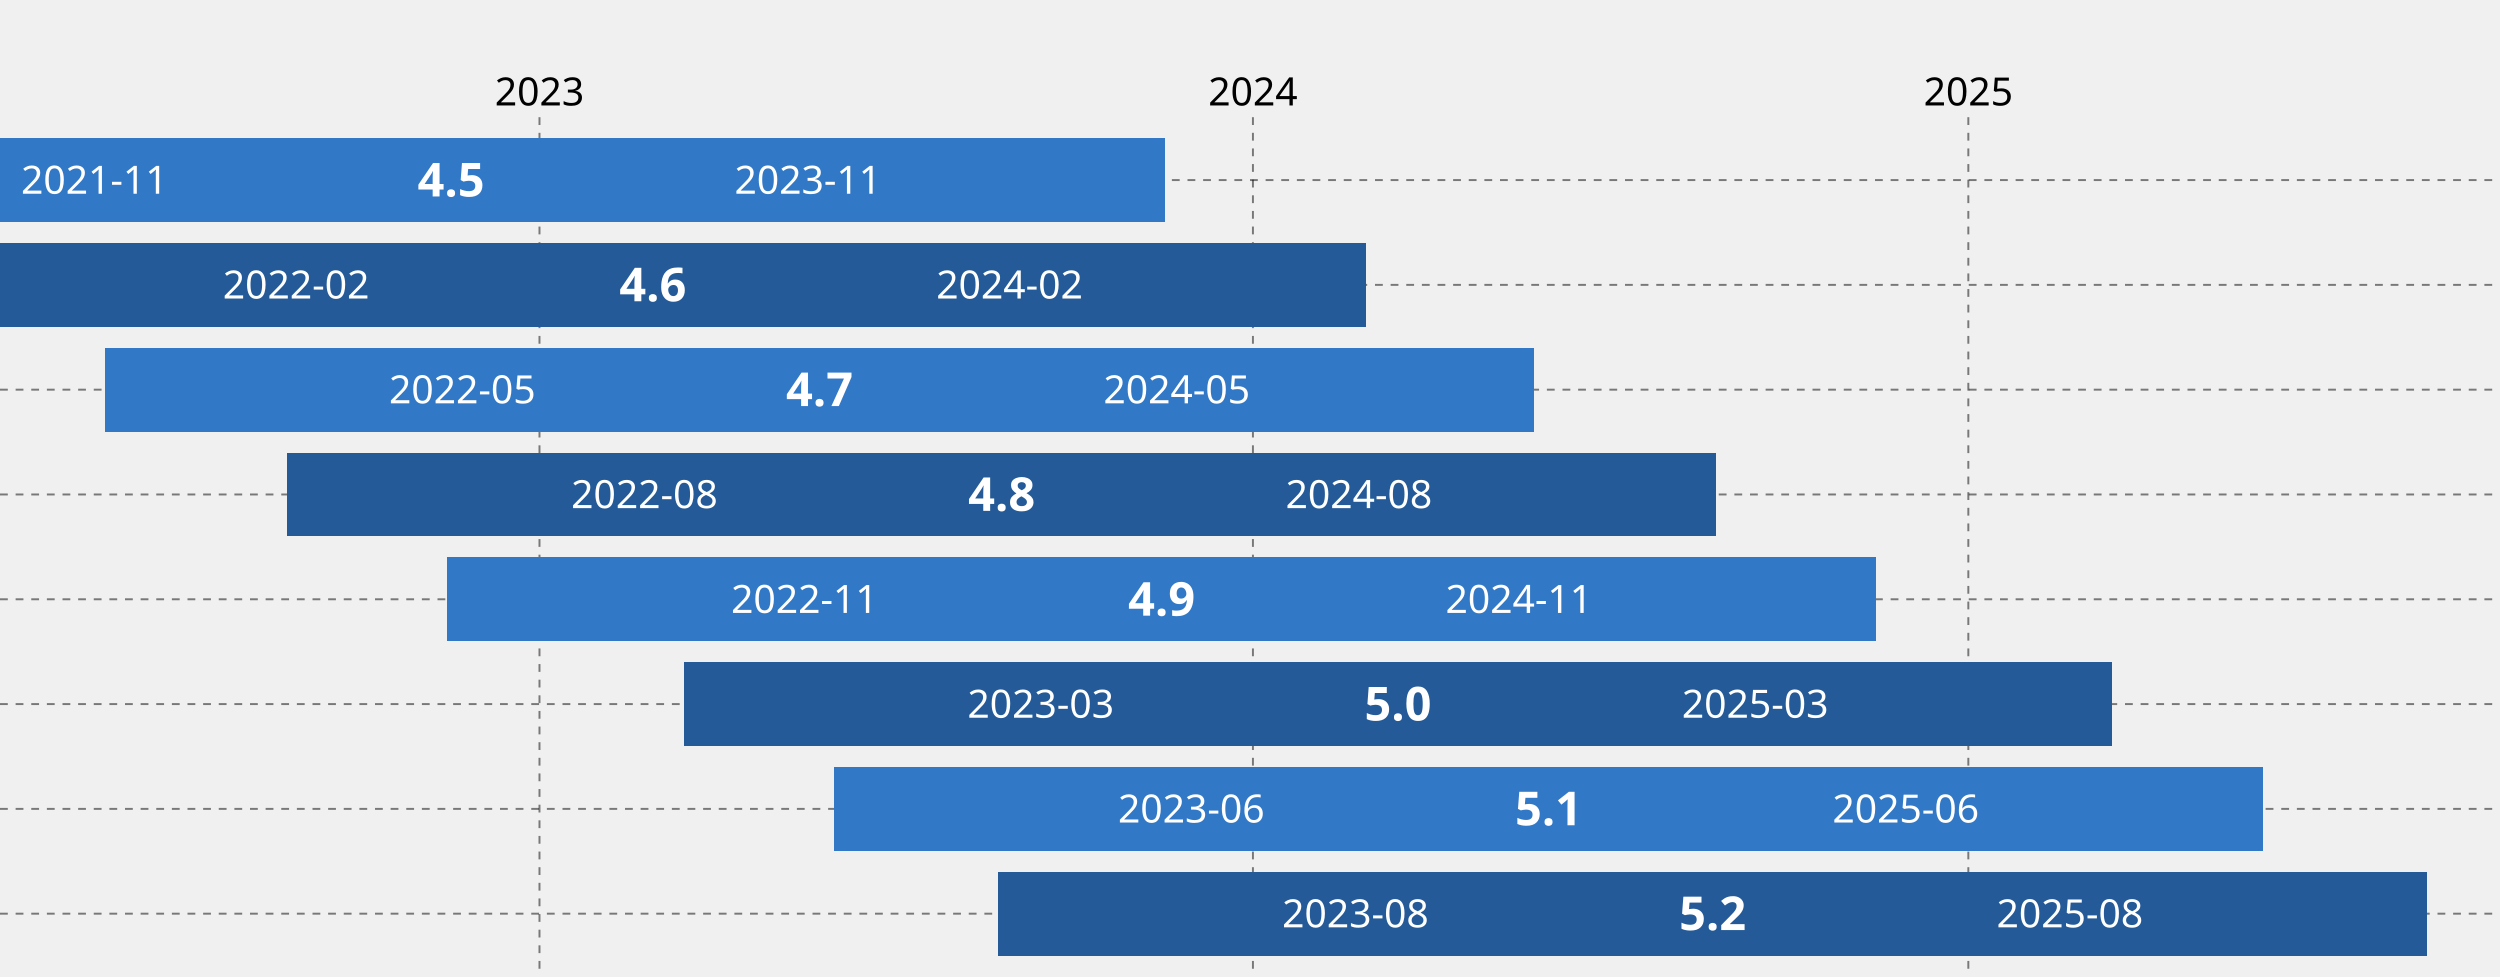
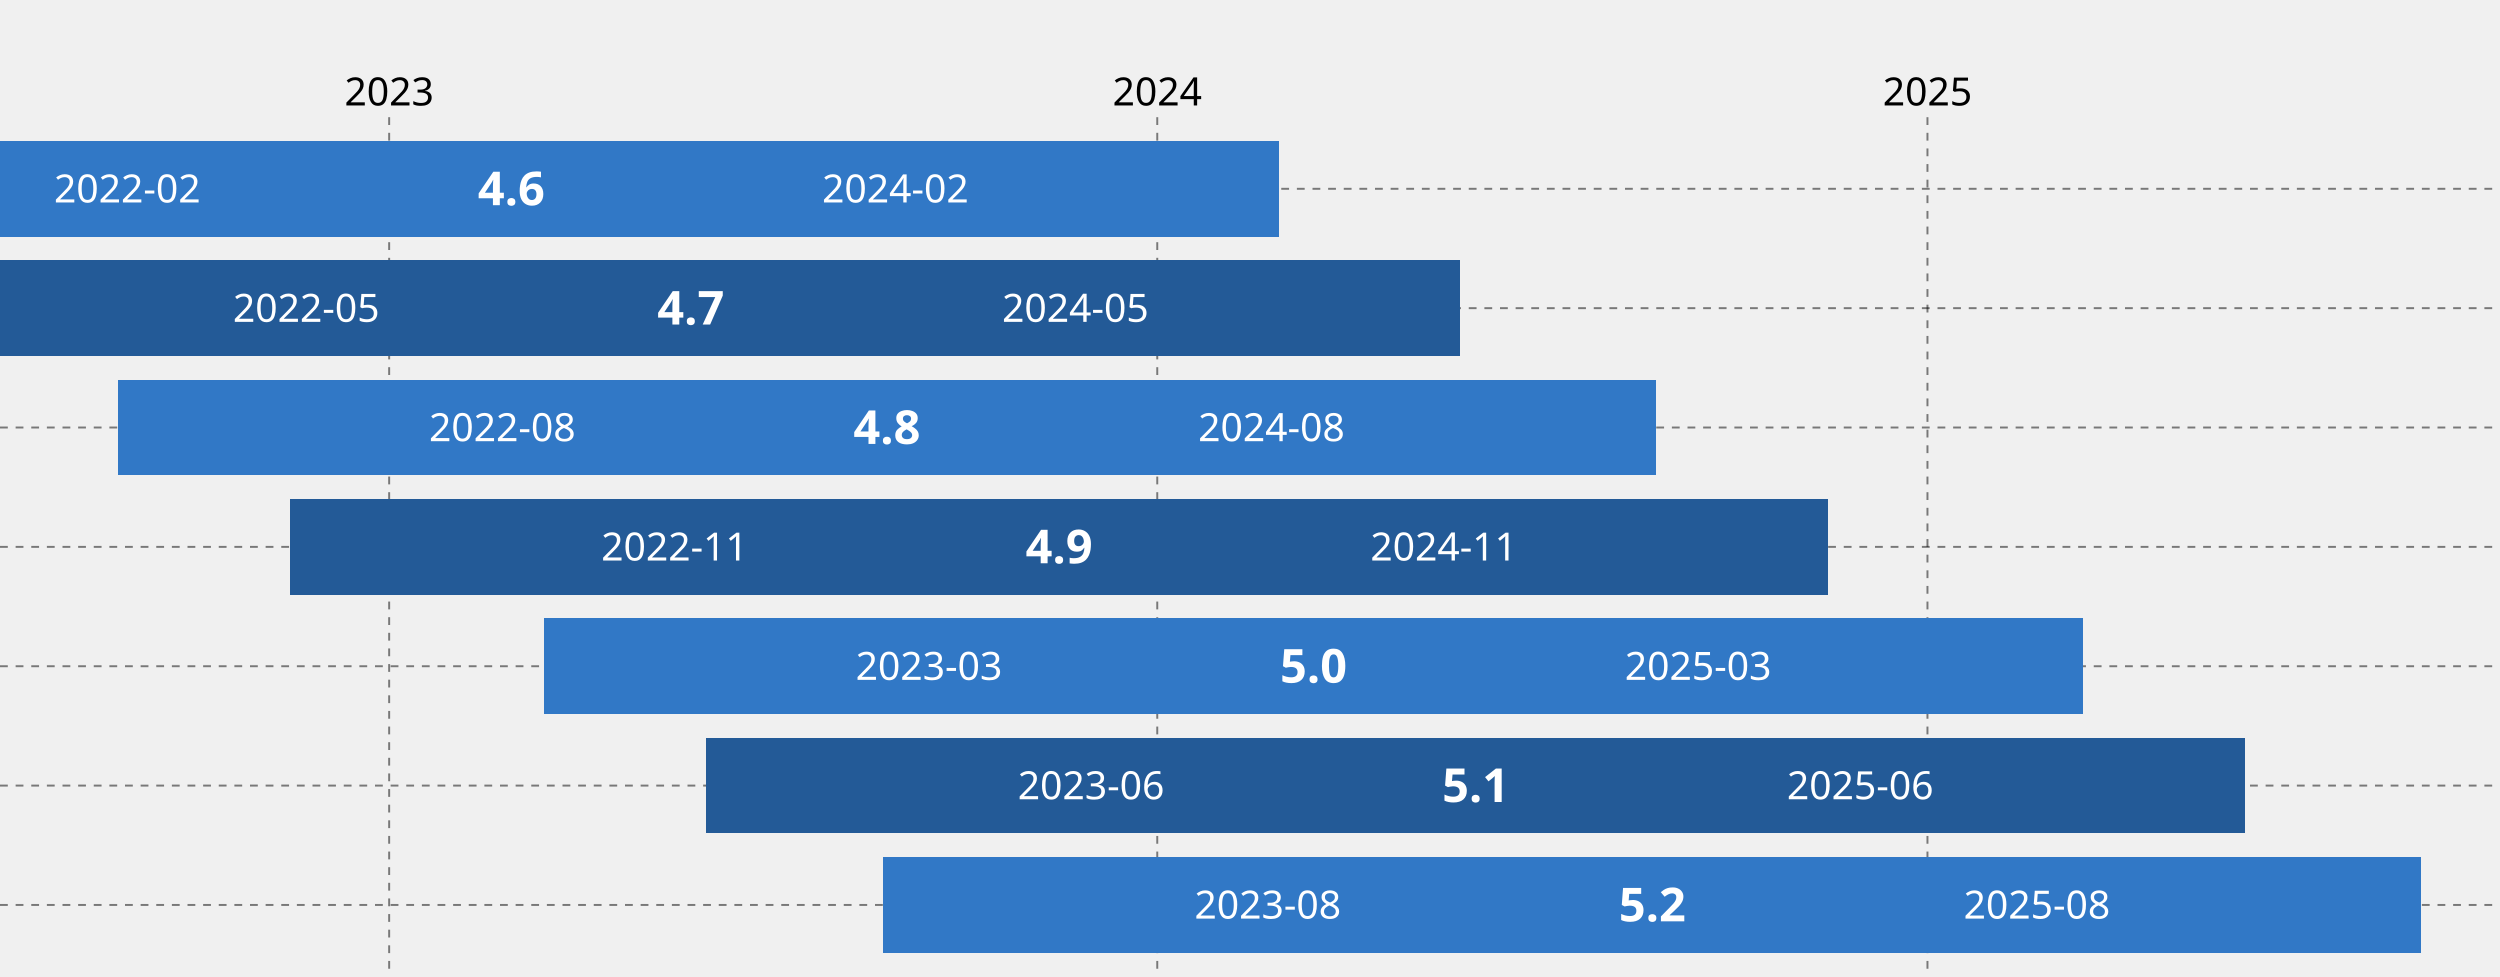
<svg xmlns="http://www.w3.org/2000/svg" id="gh-dark-mode-only" viewBox="0,0,640,250" font-family="sans-serif">
  <style>
  #gh-dark-mode-only:target {
    color: #ffffff;
  }
</style>
  <g stroke-dasharray="2" stroke-opacity="0.5" stroke-width="0.5">
    <g transform="translate(0,30)" fill="none" font-size="10" font-family="sans-serif" text-anchor="middle">
-       <g class="tick" opacity="1" transform="translate(138.1075,0)">
+       <g class="tick" opacity="1" transform="translate(99.62458,0)">
        <line stroke="currentColor" y2="220" />
        <text fill="currentColor" y="-3" dy="0em">2023</text>
      </g>
-       <g class="tick" opacity="1" transform="translate(320.7502,0)">
+       <g class="tick" opacity="1" transform="translate(296.2576,0)">
        <line stroke="currentColor" y2="220" />
        <text fill="currentColor" y="-3" dy="0em">2024</text>
      </g>
-       <g class="tick" opacity="1" transform="translate(503.8933,0)">
+       <g class="tick" opacity="1" transform="translate(493.4293,0)">
        <line stroke="currentColor" y2="220" />
        <text fill="currentColor" y="-3" dy="0em">2025</text>
      </g>
    </g>
    <g fill="none" font-size="10" font-family="sans-serif" text-anchor="end">
-       <g class="tick" opacity="1" transform="translate(0,46.09756)">
-         <line stroke="currentColor" x2="640" />
-         <text fill="currentColor" x="-3" dy="0.32em">4.5</text>
-       </g>
-       <g class="tick" opacity="1" transform="translate(0,72.92683)">
+       <g class="tick" opacity="1" transform="translate(0,48.33333)">
        <line stroke="currentColor" x2="640" />
        <text fill="currentColor" x="-3" dy="0.32em">4.6</text>
      </g>
-       <g class="tick" opacity="1" transform="translate(0,99.7561)">
+       <g class="tick" opacity="1" transform="translate(0,78.88889)">
        <line stroke="currentColor" x2="640" />
        <text fill="currentColor" x="-3" dy="0.32em">4.7</text>
      </g>
-       <g class="tick" opacity="1" transform="translate(0,126.5854)">
+       <g class="tick" opacity="1" transform="translate(0,109.4444)">
        <line stroke="currentColor" x2="640" />
        <text fill="currentColor" x="-3" dy="0.32em">4.8</text>
      </g>
-       <g class="tick" opacity="1" transform="translate(0,153.4146)">
+       <g class="tick" opacity="1" transform="translate(0,140)">
        <line stroke="currentColor" x2="640" />
        <text fill="currentColor" x="-3" dy="0.32em">4.9</text>
      </g>
-       <g class="tick" opacity="1" transform="translate(0,180.2439)">
+       <g class="tick" opacity="1" transform="translate(0,170.5556)">
        <line stroke="currentColor" x2="640" />
        <text fill="currentColor" x="-3" dy="0.32em">5.0</text>
      </g>
-       <g class="tick" opacity="1" transform="translate(0,207.0732)">
+       <g class="tick" opacity="1" transform="translate(0,201.1111)">
        <line stroke="currentColor" x2="640" />
        <text fill="currentColor" x="-3" dy="0.32em">5.1</text>
      </g>
-       <g class="tick" opacity="1" transform="translate(0,233.9024)">
+       <g class="tick" opacity="1" transform="translate(0,231.6667)">
        <line stroke="currentColor" x2="640" />
        <text fill="currentColor" x="-3" dy="0.32em">5.2</text>
      </g>
    </g>
  </g>
  <g shape-rendering="crispEdges">
-     <rect x="-67.165" y="35.366" width="365.285" height="21.463" fill="#3178c6" />
-     <rect x="-15.515" y="62.195" width="365.285" height="21.463" fill="#235a97" />
-     <rect x="26.909" y="89.024" width="365.786" height="21.463" fill="#3178c6" />
-     <rect x="73.538" y="115.854" width="365.786" height="21.463" fill="#235a97" />
-     <rect x="114.483" y="142.683" width="365.786" height="21.463" fill="#3178c6" />
-     <rect x="174.984" y="169.512" width="365.786" height="21.463" fill="#235a97" />
-     <rect x="213.531" y="196.341" width="365.786" height="21.463" fill="#3178c6" />
-     <rect x="255.546" y="223.171" width="365.786" height="21.463" fill="#235a97" />
+     <rect x="-65.727" y="36.111" width="393.266" height="24.444" fill="#3178c6" />
+     <rect x="-20.053" y="66.667" width="393.805" height="24.444" fill="#235a97" />
+     <rect x="30.148" y="97.222" width="393.805" height="24.444" fill="#3178c6" />
+     <rect x="74.229" y="127.778" width="393.805" height="24.444" fill="#235a97" />
+     <rect x="139.364" y="158.333" width="393.805" height="24.444" fill="#3178c6" />
+     <rect x="180.864" y="188.889" width="393.805" height="24.444" fill="#235a97" />
+     <rect x="226.097" y="219.444" width="393.805" height="24.444" fill="#3178c6" />
  </g>
-   <g fill="#ffffff" text-anchor="middle" transform="translate(0,10.73171)">
+   <g fill="#ffffff" text-anchor="middle" transform="translate(0,12.22222)">
    <g font-weight="bold">
-       <a href="https://www.typescriptlang.org/docs/handbook/release-notes/typescript-4-5.html" fill="#ffffff">
-         <text x="115.477" y="35.366" dy="0.35em">4.5</text>
-       </a>
      <a href="https://www.typescriptlang.org/docs/handbook/release-notes/typescript-4-6.html" fill="#ffffff">
-         <text x="167.127" y="62.195" dy="0.35em">4.6</text>
+         <text x="130.906" y="36.111" dy="0.35em">4.6</text>
      </a>
      <a href="https://www.typescriptlang.org/docs/handbook/release-notes/typescript-4-7.html" fill="#ffffff">
-         <text x="209.802" y="89.024" dy="0.35em">4.7</text>
+         <text x="176.849" y="66.667" dy="0.35em">4.7</text>
      </a>
      <a href="https://www.typescriptlang.org/docs/handbook/release-notes/typescript-4-8.html" fill="#ffffff">
-         <text x="256.431" y="115.854" dy="0.35em">4.8</text>
+         <text x="227.05" y="97.222" dy="0.35em">4.8</text>
      </a>
      <a href="https://www.typescriptlang.org/docs/handbook/release-notes/typescript-4-9.html" fill="#ffffff">
-         <text x="297.376" y="142.683" dy="0.35em">4.9</text>
+         <text x="271.131" y="127.778" dy="0.35em">4.9</text>
      </a>
      <a href="https://www.typescriptlang.org/docs/handbook/release-notes/typescript-5-0.html" fill="#ffffff">
-         <text x="357.877" y="169.512" dy="0.35em">5.0</text>
+         <text x="336.267" y="158.333" dy="0.35em">5.0</text>
      </a>
      <a href="https://www.typescriptlang.org/docs/handbook/release-notes/typescript-5-1.html" fill="#ffffff">
-         <text x="396.424" y="196.341" dy="0.35em">5.1</text>
+         <text x="377.767" y="188.889" dy="0.35em">5.1</text>
      </a>
      <a href="https://www.typescriptlang.org/docs/handbook/release-notes/typescript-5-2.html" fill="#ffffff">
-         <text x="438.439" y="223.171" dy="0.35em">5.2</text>
+         <text x="423" y="219.444" dy="0.35em">5.2</text>
      </a>
    </g>
    <g font-size="smaller">
-       <text x="24.156" y="35.366" dy="0.35em">2021-11</text>
-       <text x="75.806" y="62.195" dy="0.35em">2022-02</text>
-       <text x="118.356" y="89.024" dy="0.35em">2022-05</text>
-       <text x="164.985" y="115.854" dy="0.35em">2022-08</text>
-       <text x="205.929" y="142.683" dy="0.35em">2022-11</text>
-       <text x="266.431" y="169.512" dy="0.35em">2023-03</text>
-       <text x="304.978" y="196.341" dy="0.35em">2023-06</text>
-       <text x="346.993" y="223.171" dy="0.35em">2023-08</text>
+       <text x="32.589" y="36.111" dy="0.35em">2022-02</text>
+       <text x="78.398" y="66.667" dy="0.35em">2022-05</text>
+       <text x="128.599" y="97.222" dy="0.35em">2022-08</text>
+       <text x="172.68" y="127.778" dy="0.35em">2022-11</text>
+       <text x="237.816" y="158.333" dy="0.35em">2023-03</text>
+       <text x="279.315" y="188.889" dy="0.35em">2023-06</text>
+       <text x="324.549" y="219.444" dy="0.35em">2023-08</text>
    </g>
    <g font-size="smaller">
-       <text x="206.799" y="35.366" dy="0.35em">2023-11</text>
-       <text x="258.449" y="62.195" dy="0.35em">2024-02</text>
-       <text x="301.249" y="89.024" dy="0.35em">2024-05</text>
-       <text x="347.878" y="115.854" dy="0.35em">2024-08</text>
-       <text x="388.822" y="142.683" dy="0.35em">2024-11</text>
-       <text x="449.324" y="169.512" dy="0.35em">2025-03</text>
-       <text x="487.871" y="196.341" dy="0.35em">2025-06</text>
-       <text x="529.886" y="223.171" dy="0.35em">2025-08</text>
+       <text x="229.222" y="36.111" dy="0.35em">2024-02</text>
+       <text x="275.3" y="66.667" dy="0.35em">2024-05</text>
+       <text x="325.501" y="97.222" dy="0.35em">2024-08</text>
+       <text x="369.582" y="127.778" dy="0.35em">2024-11</text>
+       <text x="434.718" y="158.333" dy="0.35em">2025-03</text>
+       <text x="476.218" y="188.889" dy="0.35em">2025-06</text>
+       <text x="521.451" y="219.444" dy="0.35em">2025-08</text>
    </g>
  </g>
</svg>
